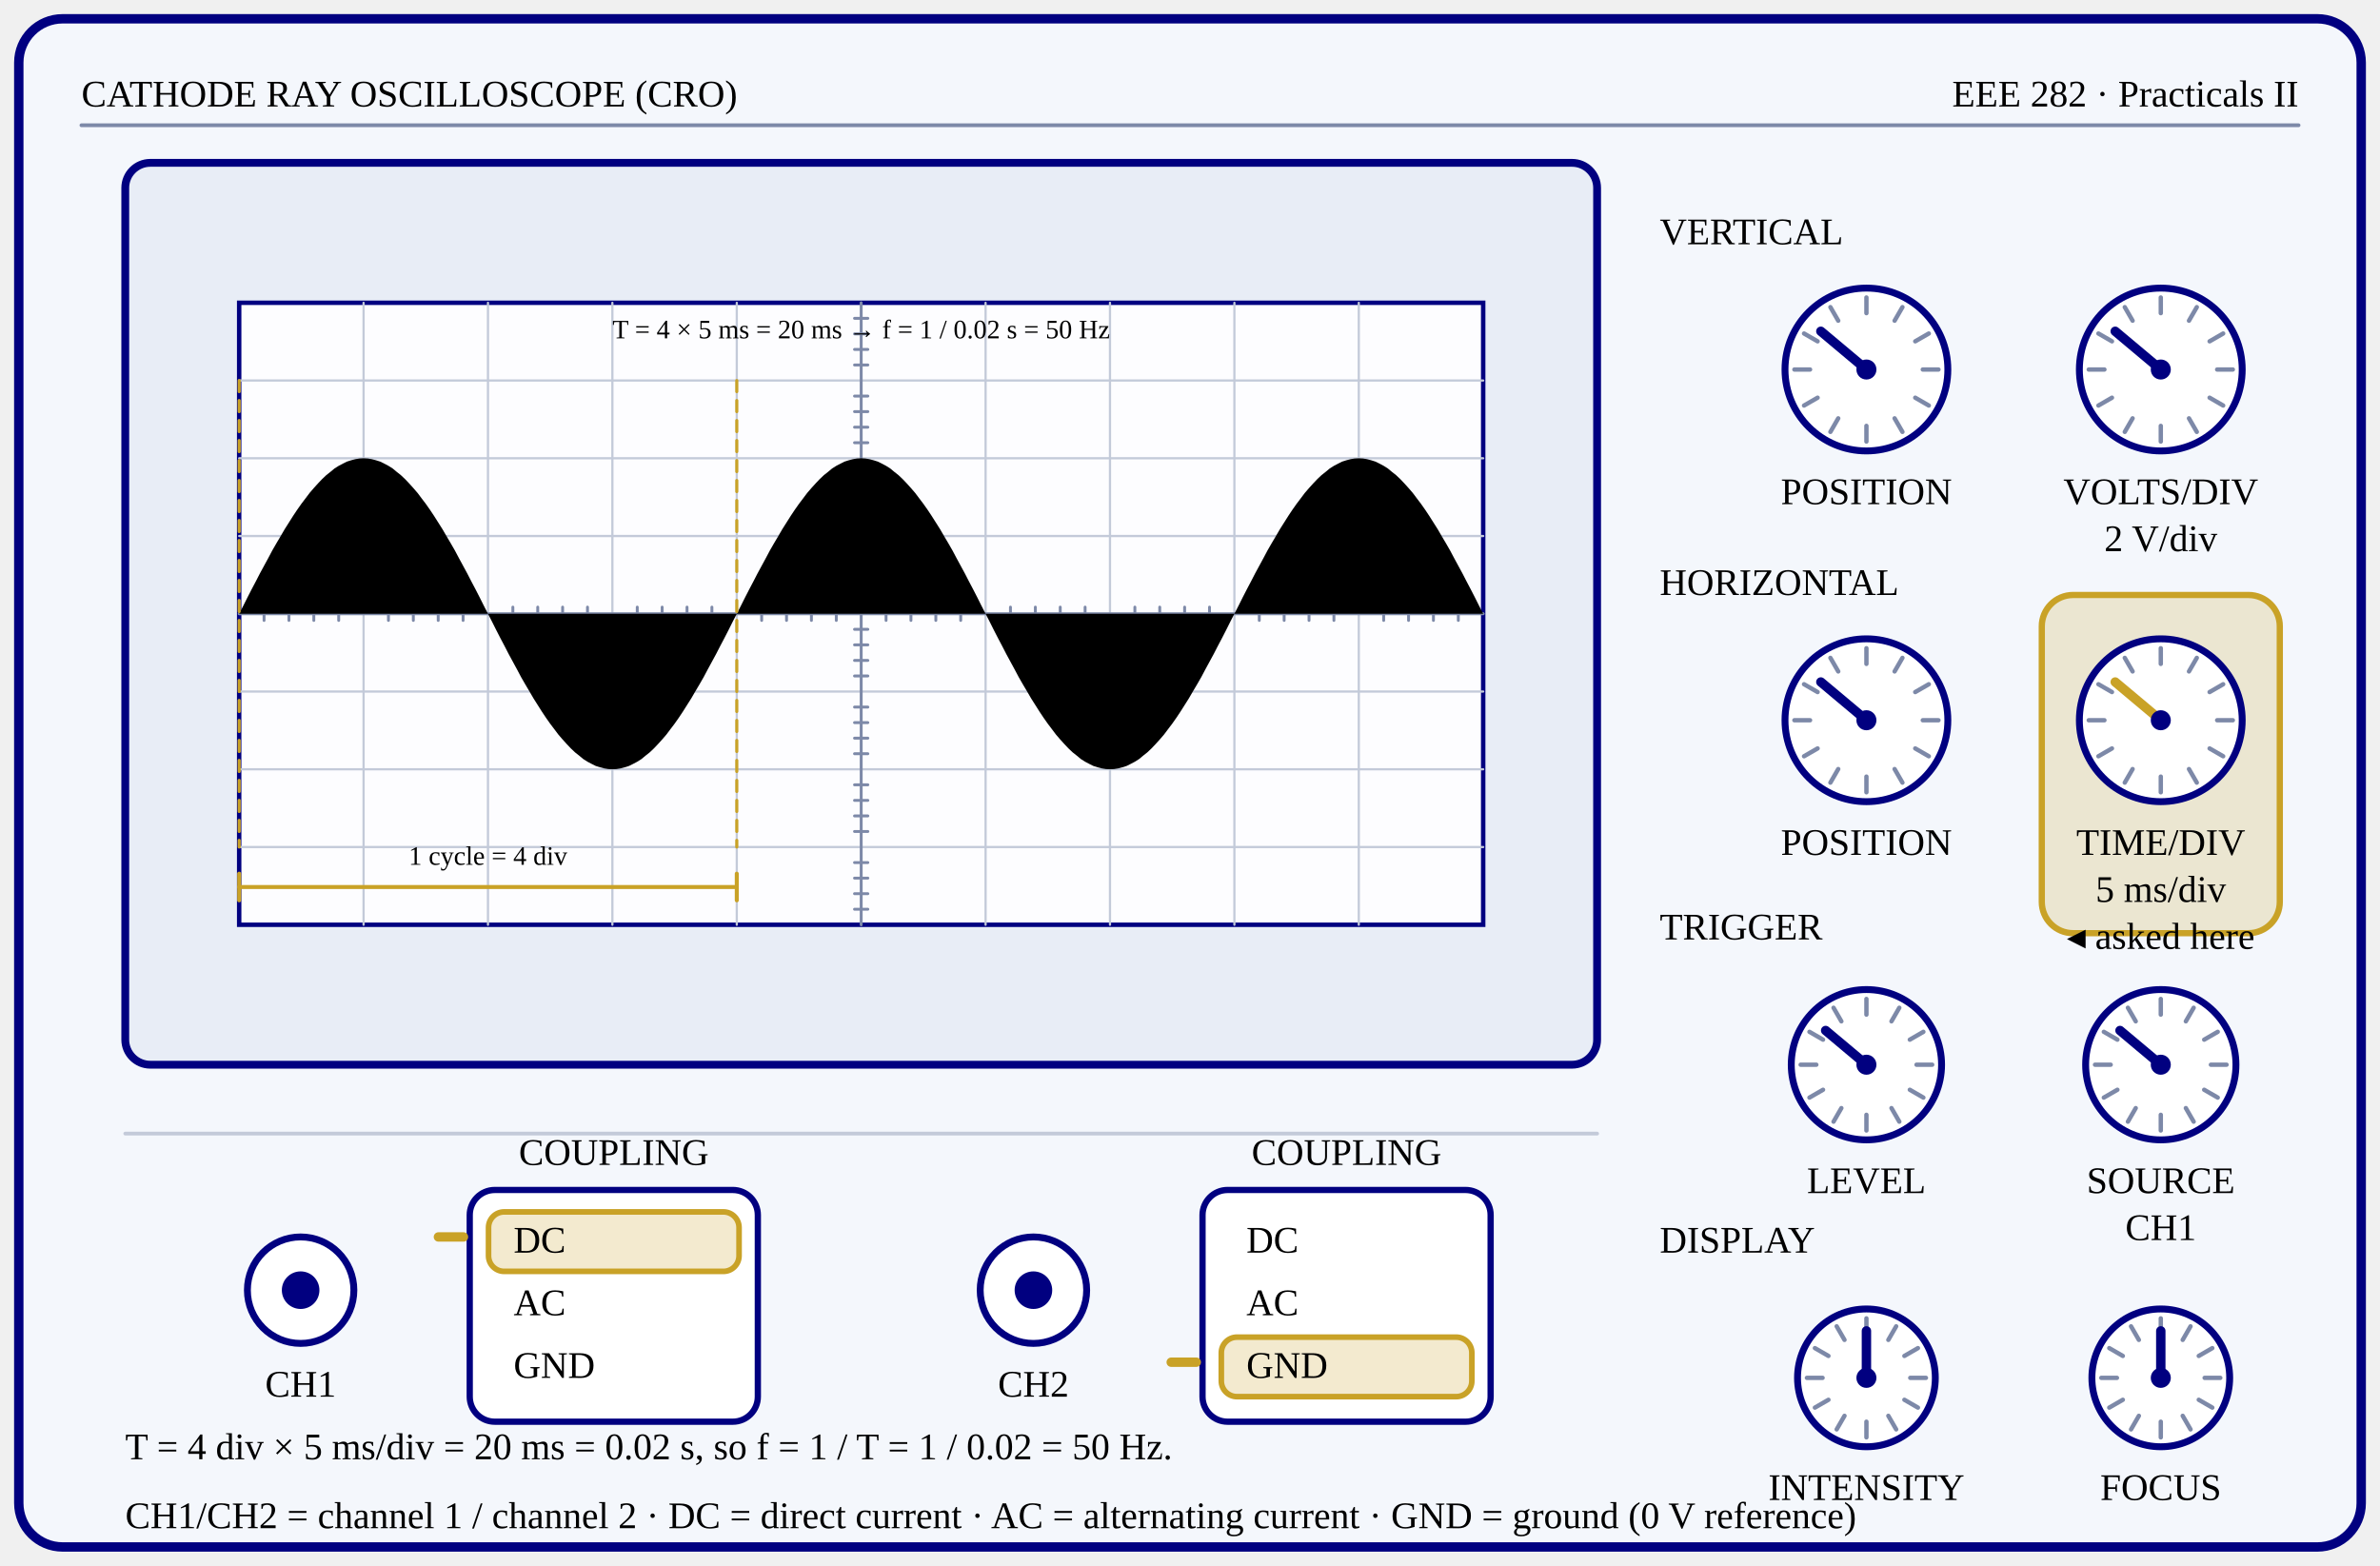
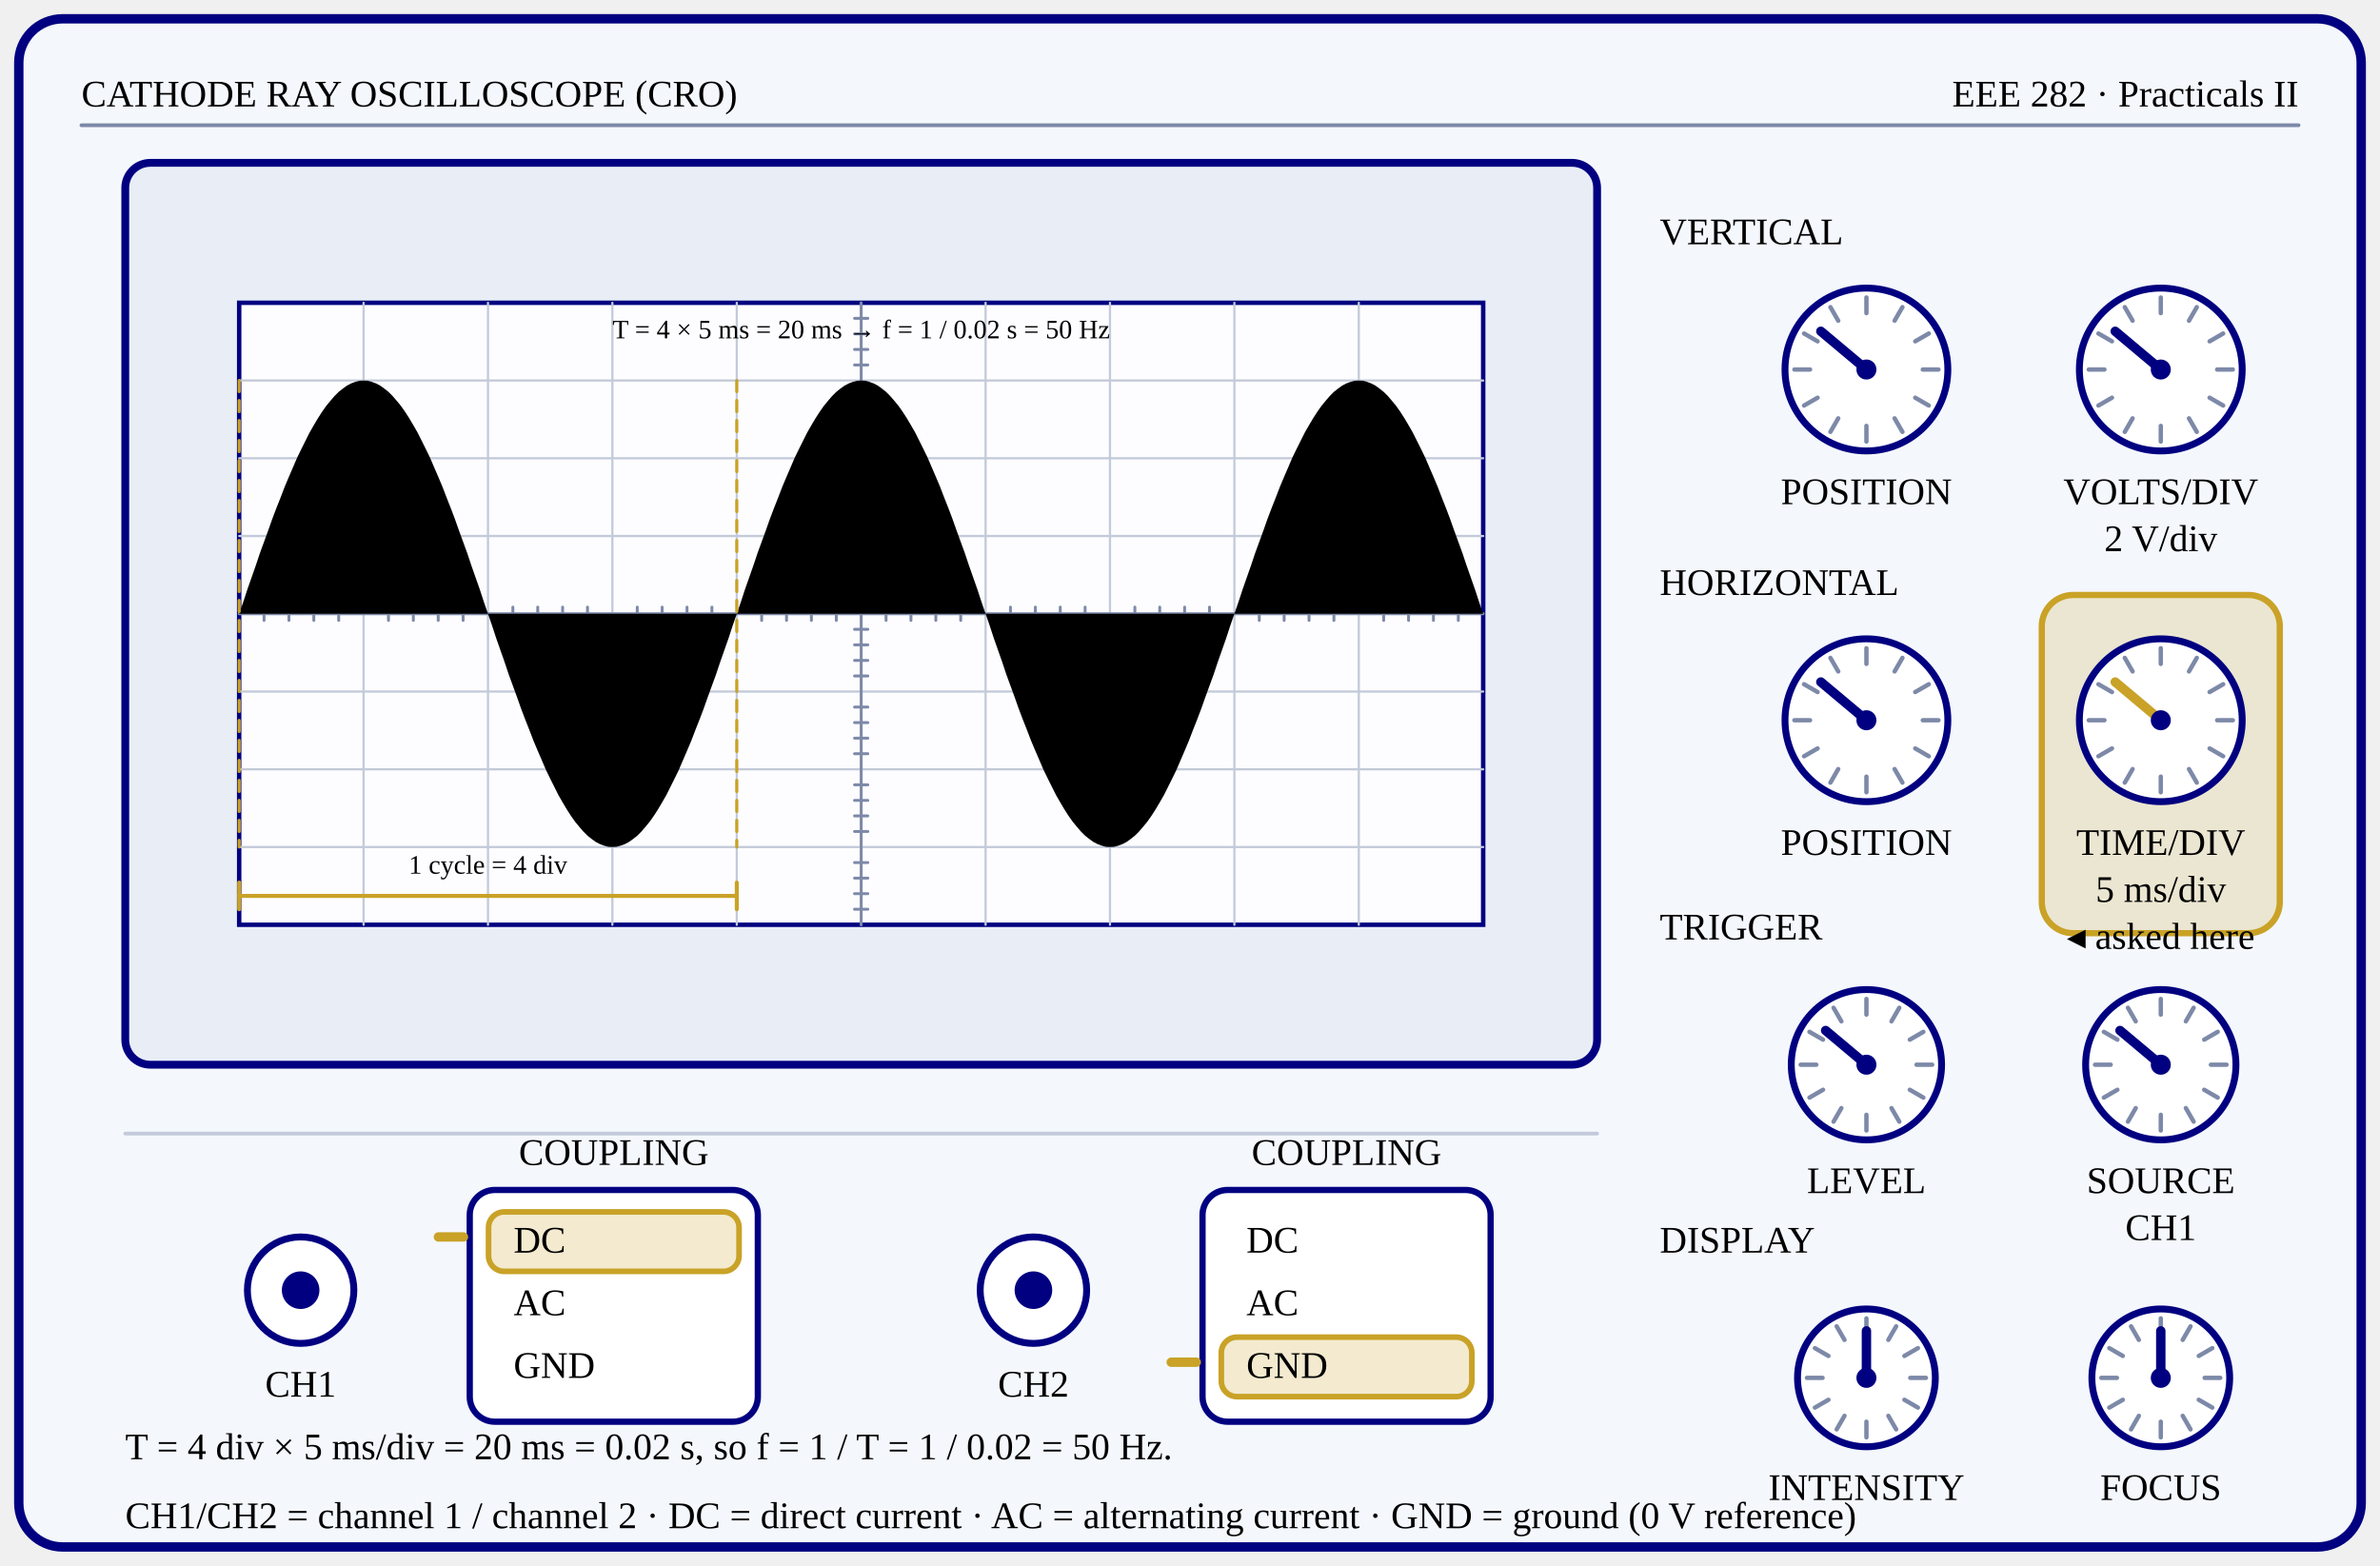
<svg xmlns="http://www.w3.org/2000/svg" class="diagram-svg" viewBox="0 0 760 500" preserveAspectRatio="xMidYMid meet" role="img">
  <rect x="6" y="6" width="748" height="488" rx="14" fill="#f4f7fc" stroke="#010080" stroke-width="3" />
  <text class="tb" x="26" y="34">CATHODE RAY OSCILLOSCOPE (CRO)</text>
  <text class="t11" x="734" y="34" text-anchor="end">EEE 282 · Practicals II</text>
  <line x1="26" y1="40" x2="734" y2="40" stroke="#7d89a8" stroke-width="1.2" stroke-linecap="round" />
  <rect x="40" y="52" width="470" height="288" rx="8" fill="#e8edf6" stroke="#010080" stroke-width="2.5" />
  <svg x="48" y="60" width="454" height="272" viewBox="0 0 640 320" preserveAspectRatio="xMidYMid meet">
    <rect x="40" y="20" width="560" height="280" fill="#fdfdff" stroke="#010080" stroke-width="2" />
    <line x1="96" y1="20" x2="96" y2="300" stroke="#c3cad9" stroke-width="1" stroke-linecap="round" />
    <line x1="152" y1="20" x2="152" y2="300" stroke="#c3cad9" stroke-width="1" stroke-linecap="round" />
    <line x1="208" y1="20" x2="208" y2="300" stroke="#c3cad9" stroke-width="1" stroke-linecap="round" />
    <line x1="264" y1="20" x2="264" y2="300" stroke="#c3cad9" stroke-width="1" stroke-linecap="round" />
    <line x1="320" y1="20" x2="320" y2="300" stroke="#c3cad9" stroke-width="1" stroke-linecap="round" />
    <line x1="376" y1="20" x2="376" y2="300" stroke="#c3cad9" stroke-width="1" stroke-linecap="round" />
    <line x1="432" y1="20" x2="432" y2="300" stroke="#c3cad9" stroke-width="1" stroke-linecap="round" />
    <line x1="488" y1="20" x2="488" y2="300" stroke="#c3cad9" stroke-width="1" stroke-linecap="round" />
    <line x1="544" y1="20" x2="544" y2="300" stroke="#c3cad9" stroke-width="1" stroke-linecap="round" />
    <line x1="40" y1="55" x2="600" y2="55" stroke="#c3cad9" stroke-width="1" stroke-linecap="round" />
    <line x1="40" y1="90" x2="600" y2="90" stroke="#c3cad9" stroke-width="1" stroke-linecap="round" />
    <line x1="40" y1="125" x2="600" y2="125" stroke="#c3cad9" stroke-width="1" stroke-linecap="round" />
    <line x1="40" y1="160" x2="600" y2="160" stroke="#c3cad9" stroke-width="1" stroke-linecap="round" />
    <line x1="40" y1="195" x2="600" y2="195" stroke="#c3cad9" stroke-width="1" stroke-linecap="round" />
    <line x1="40" y1="230" x2="600" y2="230" stroke="#c3cad9" stroke-width="1" stroke-linecap="round" />
    <line x1="40" y1="265" x2="600" y2="265" stroke="#c3cad9" stroke-width="1" stroke-linecap="round" />
    <line x1="40" y1="160" x2="600" y2="160" stroke="#7d89a8" stroke-width="1.3" stroke-linecap="round" />
    <line x1="320" y1="20" x2="320" y2="300" stroke="#7d89a8" stroke-width="1.3" stroke-linecap="round" />
    <line x1="51.2" y1="157" x2="51.2" y2="163" stroke="#7d89a8" stroke-width="1.3" stroke-linecap="round" />
    <line x1="62.4" y1="157" x2="62.4" y2="163" stroke="#7d89a8" stroke-width="1.3" stroke-linecap="round" />
    <line x1="73.6" y1="157" x2="73.6" y2="163" stroke="#7d89a8" stroke-width="1.3" stroke-linecap="round" />
    <line x1="84.8" y1="157" x2="84.8" y2="163" stroke="#7d89a8" stroke-width="1.3" stroke-linecap="round" />
    <line x1="107.2" y1="157" x2="107.2" y2="163" stroke="#7d89a8" stroke-width="1.3" stroke-linecap="round" />
    <line x1="118.4" y1="157" x2="118.4" y2="163" stroke="#7d89a8" stroke-width="1.3" stroke-linecap="round" />
    <line x1="129.6" y1="157" x2="129.6" y2="163" stroke="#7d89a8" stroke-width="1.3" stroke-linecap="round" />
    <line x1="140.8" y1="157" x2="140.8" y2="163" stroke="#7d89a8" stroke-width="1.3" stroke-linecap="round" />
    <line x1="163.2" y1="157" x2="163.2" y2="163" stroke="#7d89a8" stroke-width="1.3" stroke-linecap="round" />
    <line x1="174.4" y1="157" x2="174.4" y2="163" stroke="#7d89a8" stroke-width="1.3" stroke-linecap="round" />
    <line x1="185.6" y1="157" x2="185.6" y2="163" stroke="#7d89a8" stroke-width="1.3" stroke-linecap="round" />
    <line x1="196.8" y1="157" x2="196.8" y2="163" stroke="#7d89a8" stroke-width="1.3" stroke-linecap="round" />
    <line x1="219.2" y1="157" x2="219.2" y2="163" stroke="#7d89a8" stroke-width="1.3" stroke-linecap="round" />
    <line x1="230.4" y1="157" x2="230.4" y2="163" stroke="#7d89a8" stroke-width="1.3" stroke-linecap="round" />
    <line x1="241.6" y1="157" x2="241.6" y2="163" stroke="#7d89a8" stroke-width="1.3" stroke-linecap="round" />
    <line x1="252.8" y1="157" x2="252.8" y2="163" stroke="#7d89a8" stroke-width="1.3" stroke-linecap="round" />
    <line x1="275.2" y1="157" x2="275.2" y2="163" stroke="#7d89a8" stroke-width="1.3" stroke-linecap="round" />
    <line x1="286.4" y1="157" x2="286.4" y2="163" stroke="#7d89a8" stroke-width="1.3" stroke-linecap="round" />
    <line x1="297.6" y1="157" x2="297.6" y2="163" stroke="#7d89a8" stroke-width="1.3" stroke-linecap="round" />
    <line x1="308.8" y1="157" x2="308.8" y2="163" stroke="#7d89a8" stroke-width="1.3" stroke-linecap="round" />
    <line x1="331.2" y1="157" x2="331.2" y2="163" stroke="#7d89a8" stroke-width="1.3" stroke-linecap="round" />
    <line x1="342.4" y1="157" x2="342.4" y2="163" stroke="#7d89a8" stroke-width="1.3" stroke-linecap="round" />
    <line x1="353.6" y1="157" x2="353.6" y2="163" stroke="#7d89a8" stroke-width="1.3" stroke-linecap="round" />
    <line x1="364.8" y1="157" x2="364.8" y2="163" stroke="#7d89a8" stroke-width="1.3" stroke-linecap="round" />
    <line x1="387.2" y1="157" x2="387.2" y2="163" stroke="#7d89a8" stroke-width="1.3" stroke-linecap="round" />
    <line x1="398.4" y1="157" x2="398.4" y2="163" stroke="#7d89a8" stroke-width="1.3" stroke-linecap="round" />
    <line x1="409.6" y1="157" x2="409.6" y2="163" stroke="#7d89a8" stroke-width="1.3" stroke-linecap="round" />
    <line x1="420.8" y1="157" x2="420.8" y2="163" stroke="#7d89a8" stroke-width="1.3" stroke-linecap="round" />
    <line x1="443.2" y1="157" x2="443.2" y2="163" stroke="#7d89a8" stroke-width="1.3" stroke-linecap="round" />
    <line x1="454.4" y1="157" x2="454.4" y2="163" stroke="#7d89a8" stroke-width="1.3" stroke-linecap="round" />
    <line x1="465.6" y1="157" x2="465.6" y2="163" stroke="#7d89a8" stroke-width="1.3" stroke-linecap="round" />
    <line x1="476.8" y1="157" x2="476.8" y2="163" stroke="#7d89a8" stroke-width="1.3" stroke-linecap="round" />
    <line x1="499.2" y1="157" x2="499.2" y2="163" stroke="#7d89a8" stroke-width="1.3" stroke-linecap="round" />
    <line x1="510.4" y1="157" x2="510.4" y2="163" stroke="#7d89a8" stroke-width="1.3" stroke-linecap="round" />
    <line x1="521.6" y1="157" x2="521.6" y2="163" stroke="#7d89a8" stroke-width="1.3" stroke-linecap="round" />
    <line x1="532.8" y1="157" x2="532.8" y2="163" stroke="#7d89a8" stroke-width="1.3" stroke-linecap="round" />
    <line x1="555.2" y1="157" x2="555.2" y2="163" stroke="#7d89a8" stroke-width="1.3" stroke-linecap="round" />
    <line x1="566.4" y1="157" x2="566.4" y2="163" stroke="#7d89a8" stroke-width="1.3" stroke-linecap="round" />
    <line x1="577.6" y1="157" x2="577.6" y2="163" stroke="#7d89a8" stroke-width="1.3" stroke-linecap="round" />
    <line x1="588.8" y1="157" x2="588.8" y2="163" stroke="#7d89a8" stroke-width="1.3" stroke-linecap="round" />
    <line x1="317" y1="27" x2="323" y2="27" stroke="#7d89a8" stroke-width="1.3" stroke-linecap="round" />
    <line x1="317" y1="34" x2="323" y2="34" stroke="#7d89a8" stroke-width="1.3" stroke-linecap="round" />
    <line x1="317" y1="41" x2="323" y2="41" stroke="#7d89a8" stroke-width="1.3" stroke-linecap="round" />
    <line x1="317" y1="48" x2="323" y2="48" stroke="#7d89a8" stroke-width="1.3" stroke-linecap="round" />
    <line x1="317" y1="62" x2="323" y2="62" stroke="#7d89a8" stroke-width="1.3" stroke-linecap="round" />
    <line x1="317" y1="69" x2="323" y2="69" stroke="#7d89a8" stroke-width="1.3" stroke-linecap="round" />
    <line x1="317" y1="76" x2="323" y2="76" stroke="#7d89a8" stroke-width="1.3" stroke-linecap="round" />
    <line x1="317" y1="83" x2="323" y2="83" stroke="#7d89a8" stroke-width="1.3" stroke-linecap="round" />
    <line x1="317" y1="97" x2="323" y2="97" stroke="#7d89a8" stroke-width="1.3" stroke-linecap="round" />
    <line x1="317" y1="104" x2="323" y2="104" stroke="#7d89a8" stroke-width="1.3" stroke-linecap="round" />
    <line x1="317" y1="111" x2="323" y2="111" stroke="#7d89a8" stroke-width="1.3" stroke-linecap="round" />
    <line x1="317" y1="118" x2="323" y2="118" stroke="#7d89a8" stroke-width="1.3" stroke-linecap="round" />
    <line x1="317" y1="132" x2="323" y2="132" stroke="#7d89a8" stroke-width="1.3" stroke-linecap="round" />
    <line x1="317" y1="139" x2="323" y2="139" stroke="#7d89a8" stroke-width="1.3" stroke-linecap="round" />
    <line x1="317" y1="146" x2="323" y2="146" stroke="#7d89a8" stroke-width="1.3" stroke-linecap="round" />
    <line x1="317" y1="153" x2="323" y2="153" stroke="#7d89a8" stroke-width="1.3" stroke-linecap="round" />
    <line x1="317" y1="167" x2="323" y2="167" stroke="#7d89a8" stroke-width="1.3" stroke-linecap="round" />
    <line x1="317" y1="174" x2="323" y2="174" stroke="#7d89a8" stroke-width="1.3" stroke-linecap="round" />
    <line x1="317" y1="181" x2="323" y2="181" stroke="#7d89a8" stroke-width="1.3" stroke-linecap="round" />
    <line x1="317" y1="188" x2="323" y2="188" stroke="#7d89a8" stroke-width="1.3" stroke-linecap="round" />
    <line x1="317" y1="202" x2="323" y2="202" stroke="#7d89a8" stroke-width="1.3" stroke-linecap="round" />
    <line x1="317" y1="209" x2="323" y2="209" stroke="#7d89a8" stroke-width="1.3" stroke-linecap="round" />
    <line x1="317" y1="216" x2="323" y2="216" stroke="#7d89a8" stroke-width="1.3" stroke-linecap="round" />
    <line x1="317" y1="223" x2="323" y2="223" stroke="#7d89a8" stroke-width="1.3" stroke-linecap="round" />
    <line x1="317" y1="237" x2="323" y2="237" stroke="#7d89a8" stroke-width="1.3" stroke-linecap="round" />
    <line x1="317" y1="244" x2="323" y2="244" stroke="#7d89a8" stroke-width="1.3" stroke-linecap="round" />
    <line x1="317" y1="251" x2="323" y2="251" stroke="#7d89a8" stroke-width="1.3" stroke-linecap="round" />
    <line x1="317" y1="258" x2="323" y2="258" stroke="#7d89a8" stroke-width="1.3" stroke-linecap="round" />
    <line x1="317" y1="272" x2="323" y2="272" stroke="#7d89a8" stroke-width="1.3" stroke-linecap="round" />
    <line x1="317" y1="279" x2="323" y2="279" stroke="#7d89a8" stroke-width="1.3" stroke-linecap="round" />
    <line x1="317" y1="286" x2="323" y2="286" stroke="#7d89a8" stroke-width="1.3" stroke-linecap="round" />
    <line x1="317" y1="293" x2="323" y2="293" stroke="#7d89a8" stroke-width="1.3" stroke-linecap="round" />
-     <path class="w" d="M40.0 160.0 L41.9 156.3 L43.7 152.7 L45.6 149.0 L47.5 145.4 L49.3 141.9 L51.2 138.4 L53.1 134.9 L54.9 131.5 L56.8 128.2 L58.7 125.0 L60.5 121.9 L62.4 118.9 L64.3 115.9 L66.1 113.2 L68.0 110.5 L69.9 108.0 L71.7 105.6 L73.6 103.4 L75.5 101.3 L77.3 99.4 L79.2 97.6 L81.1 96.1 L82.9 94.6 L84.8 93.4 L86.7 92.4 L88.5 91.5 L90.4 90.9 L92.3 90.4 L94.1 90.1 L96.0 90.0 L97.9 90.1 L99.7 90.4 L101.6 90.9 L103.5 91.5 L105.3 92.4 L107.2 93.4 L109.1 94.6 L110.9 96.1 L112.8 97.6 L114.7 99.4 L116.5 101.3 L118.4 103.4 L120.3 105.6 L122.1 108.0 L124.0 110.5 L125.9 113.2 L127.7 115.9 L129.6 118.9 L131.5 121.9 L133.3 125.0 L135.2 128.2 L137.1 131.5 L138.9 134.9 L140.8 138.4 L142.7 141.9 L144.5 145.4 L146.4 149.0 L148.3 152.7 L150.1 156.3 L152.0 160.0 L153.9 163.7 L155.7 167.3 L157.6 171.0 L159.5 174.6 L161.3 178.1 L163.2 181.6 L165.1 185.1 L166.9 188.5 L168.8 191.8 L170.7 195.0 L172.5 198.1 L174.4 201.1 L176.3 204.1 L178.1 206.8 L180.0 209.5 L181.9 212.0 L183.7 214.4 L185.6 216.6 L187.5 218.7 L189.3 220.6 L191.2 222.4 L193.1 223.9 L194.9 225.4 L196.8 226.6 L198.7 227.6 L200.5 228.5 L202.4 229.1 L204.3 229.6 L206.1 229.9 L208.0 230.0 L209.9 229.9 L211.7 229.6 L213.6 229.1 L215.5 228.5 L217.3 227.6 L219.2 226.6 L221.1 225.4 L222.9 223.9 L224.8 222.4 L226.7 220.6 L228.5 218.7 L230.4 216.6 L232.3 214.4 L234.1 212.0 L236.0 209.5 L237.9 206.8 L239.7 204.1 L241.6 201.1 L243.5 198.1 L245.3 195.0 L247.2 191.8 L249.1 188.5 L250.9 185.1 L252.8 181.6 L254.7 178.1 L256.5 174.6 L258.4 171.0 L260.3 167.3 L262.1 163.7 L264.0 160.0 L265.9 156.3 L267.7 152.7 L269.6 149.0 L271.5 145.4 L273.3 141.9 L275.2 138.4 L277.1 134.9 L278.9 131.5 L280.8 128.2 L282.7 125.0 L284.5 121.9 L286.4 118.9 L288.3 115.9 L290.1 113.2 L292.0 110.5 L293.9 108.0 L295.7 105.6 L297.6 103.4 L299.5 101.3 L301.3 99.4 L303.2 97.6 L305.1 96.1 L306.9 94.6 L308.8 93.4 L310.7 92.4 L312.5 91.5 L314.4 90.9 L316.3 90.4 L318.1 90.1 L320.0 90.0 L321.9 90.1 L323.7 90.4 L325.6 90.9 L327.5 91.5 L329.3 92.4 L331.2 93.4 L333.1 94.6 L334.9 96.1 L336.8 97.6 L338.7 99.4 L340.5 101.3 L342.4 103.4 L344.3 105.6 L346.1 108.0 L348.0 110.5 L349.9 113.2 L351.7 115.9 L353.6 118.9 L355.5 121.9 L357.3 125.0 L359.2 128.2 L361.1 131.5 L362.9 134.9 L364.8 138.4 L366.7 141.9 L368.5 145.4 L370.4 149.0 L372.3 152.7 L374.1 156.3 L376.0 160.0 L377.9 163.7 L379.7 167.3 L381.6 171.0 L383.5 174.6 L385.3 178.1 L387.2 181.6 L389.1 185.1 L390.9 188.5 L392.8 191.8 L394.7 195.0 L396.5 198.1 L398.4 201.1 L400.3 204.1 L402.1 206.8 L404.0 209.5 L405.9 212.0 L407.7 214.4 L409.6 216.6 L411.5 218.7 L413.3 220.6 L415.2 222.4 L417.1 223.9 L418.9 225.4 L420.8 226.6 L422.7 227.6 L424.5 228.5 L426.4 229.1 L428.3 229.6 L430.1 229.9 L432.0 230.0 L433.9 229.9 L435.7 229.6 L437.6 229.1 L439.5 228.5 L441.3 227.6 L443.2 226.6 L445.1 225.4 L446.9 223.9 L448.8 222.4 L450.7 220.6 L452.5 218.7 L454.4 216.6 L456.3 214.4 L458.1 212.0 L460.0 209.5 L461.9 206.8 L463.7 204.1 L465.6 201.1 L467.5 198.1 L469.3 195.0 L471.2 191.8 L473.1 188.5 L474.9 185.1 L476.8 181.6 L478.7 178.1 L480.5 174.6 L482.4 171.0 L484.3 167.3 L486.1 163.7 L488.0 160.0 L489.9 156.3 L491.7 152.7 L493.6 149.0 L495.5 145.4 L497.3 141.9 L499.2 138.4 L501.1 134.9 L502.9 131.5 L504.8 128.2 L506.7 125.0 L508.5 121.9 L510.4 118.9 L512.3 115.9 L514.1 113.2 L516.0 110.5 L517.9 108.0 L519.7 105.6 L521.6 103.4 L523.5 101.3 L525.3 99.4 L527.2 97.6 L529.1 96.1 L530.9 94.6 L532.8 93.4 L534.7 92.4 L536.5 91.5 L538.4 90.9 L540.3 90.4 L542.1 90.1 L544.0 90.0 L545.9 90.1 L547.7 90.4 L549.6 90.9 L551.5 91.5 L553.3 92.4 L555.2 93.4 L557.1 94.6 L558.9 96.1 L560.8 97.6 L562.7 99.4 L564.5 101.3 L566.4 103.4 L568.3 105.6 L570.1 108.0 L572.0 110.5 L573.9 113.2 L575.7 115.9 L577.6 118.9 L579.5 121.9 L581.3 125.0 L583.2 128.2 L585.1 131.5 L586.9 134.9 L588.8 138.4 L590.7 141.9 L592.5 145.4 L594.4 149.0 L596.3 152.7 L598.1 156.3 L600.0 160.0" />
+     <path class="w" d="M40.0 160.0 L41.9 154.5 L43.7 149.0 L45.6 143.6 L47.5 138.2 L49.3 132.8 L51.2 127.6 L53.1 122.4 L54.9 117.3 L56.8 112.3 L58.7 107.5 L60.5 102.8 L62.4 98.3 L64.3 93.9 L66.1 89.7 L68.0 85.8 L69.9 82.0 L71.7 78.4 L73.6 75.1 L75.5 71.9 L77.3 69.1 L79.2 66.4 L81.1 64.1 L82.9 62.0 L84.8 60.1 L86.7 58.6 L88.5 57.3 L90.4 56.3 L92.3 55.6 L94.1 55.1 L96.0 55.0 L97.9 55.1 L99.7 55.6 L101.6 56.3 L103.5 57.3 L105.3 58.6 L107.2 60.1 L109.1 62.0 L110.9 64.1 L112.8 66.4 L114.7 69.1 L116.5 71.9 L118.4 75.1 L120.3 78.4 L122.1 82.0 L124.0 85.8 L125.9 89.7 L127.7 93.9 L129.6 98.3 L131.5 102.8 L133.3 107.5 L135.2 112.3 L137.1 117.3 L138.9 122.4 L140.8 127.6 L142.7 132.8 L144.5 138.2 L146.4 143.6 L148.3 149.0 L150.1 154.5 L152.0 160.0 L153.9 165.5 L155.7 171.0 L157.6 176.4 L159.5 181.8 L161.3 187.2 L163.2 192.4 L165.1 197.6 L166.9 202.7 L168.8 207.7 L170.7 212.5 L172.5 217.2 L174.4 221.7 L176.3 226.1 L178.1 230.3 L180.0 234.2 L181.9 238.0 L183.7 241.6 L185.6 244.9 L187.5 248.1 L189.3 250.9 L191.2 253.6 L193.1 255.9 L194.9 258.0 L196.8 259.9 L198.7 261.4 L200.5 262.7 L202.4 263.7 L204.3 264.4 L206.1 264.9 L208.0 265.0 L209.9 264.9 L211.7 264.4 L213.6 263.7 L215.5 262.7 L217.3 261.4 L219.2 259.9 L221.1 258.0 L222.9 255.9 L224.8 253.6 L226.7 250.9 L228.5 248.1 L230.4 244.9 L232.3 241.6 L234.1 238.0 L236.0 234.2 L237.9 230.3 L239.7 226.1 L241.6 221.7 L243.5 217.2 L245.3 212.5 L247.2 207.7 L249.1 202.7 L250.9 197.6 L252.8 192.4 L254.7 187.2 L256.5 181.8 L258.4 176.4 L260.3 171.0 L262.1 165.5 L264.0 160.0 L265.9 154.5 L267.7 149.0 L269.6 143.6 L271.5 138.2 L273.3 132.8 L275.2 127.6 L277.1 122.4 L278.9 117.3 L280.8 112.3 L282.7 107.5 L284.5 102.8 L286.4 98.3 L288.3 93.9 L290.1 89.7 L292.0 85.8 L293.9 82.0 L295.7 78.4 L297.6 75.1 L299.5 71.9 L301.3 69.1 L303.2 66.4 L305.1 64.1 L306.9 62.0 L308.8 60.1 L310.7 58.6 L312.5 57.3 L314.4 56.3 L316.3 55.6 L318.1 55.1 L320.0 55.0 L321.9 55.1 L323.7 55.6 L325.6 56.3 L327.5 57.3 L329.3 58.6 L331.2 60.1 L333.1 62.0 L334.9 64.1 L336.8 66.4 L338.7 69.1 L340.5 71.9 L342.4 75.1 L344.3 78.4 L346.1 82.0 L348.0 85.8 L349.9 89.7 L351.7 93.9 L353.6 98.3 L355.5 102.8 L357.3 107.5 L359.2 112.3 L361.1 117.3 L362.9 122.4 L364.8 127.6 L366.7 132.8 L368.5 138.2 L370.4 143.6 L372.3 149.0 L374.1 154.5 L376.0 160.0 L377.9 165.5 L379.7 171.0 L381.6 176.4 L383.5 181.8 L385.3 187.2 L387.2 192.4 L389.1 197.6 L390.9 202.7 L392.8 207.7 L394.7 212.5 L396.5 217.2 L398.4 221.7 L400.3 226.1 L402.1 230.3 L404.0 234.2 L405.9 238.0 L407.7 241.6 L409.6 244.9 L411.5 248.1 L413.3 250.9 L415.2 253.6 L417.1 255.9 L418.9 258.0 L420.8 259.9 L422.7 261.4 L424.5 262.7 L426.4 263.7 L428.3 264.4 L430.1 264.9 L432.0 265.0 L433.9 264.9 L435.7 264.4 L437.6 263.7 L439.5 262.7 L441.3 261.4 L443.2 259.9 L445.1 258.0 L446.9 255.9 L448.8 253.6 L450.7 250.9 L452.5 248.1 L454.4 244.9 L456.3 241.6 L458.1 238.0 L460.0 234.2 L461.9 230.3 L463.7 226.1 L465.6 221.7 L467.5 217.2 L469.3 212.5 L471.2 207.7 L473.1 202.7 L474.9 197.6 L476.8 192.4 L478.7 187.2 L480.5 181.8 L482.4 176.4 L484.3 171.0 L486.1 165.5 L488.0 160.0 L489.9 154.5 L491.7 149.0 L493.6 143.6 L495.5 138.2 L497.3 132.8 L499.2 127.6 L501.1 122.4 L502.9 117.3 L504.8 112.3 L506.7 107.5 L508.5 102.8 L510.4 98.3 L512.3 93.9 L514.1 89.7 L516.0 85.8 L517.9 82.0 L519.7 78.4 L521.6 75.1 L523.5 71.9 L525.3 69.1 L527.2 66.4 L529.1 64.1 L530.9 62.0 L532.8 60.1 L534.7 58.6 L536.5 57.3 L538.4 56.3 L540.3 55.6 L542.1 55.1 L544.0 55.0 L545.9 55.1 L547.7 55.6 L549.6 56.3 L551.5 57.3 L553.3 58.6 L555.2 60.1 L557.1 62.0 L558.9 64.1 L560.8 66.4 L562.7 69.1 L564.5 71.9 L566.4 75.1 L568.3 78.4 L570.1 82.0 L572.0 85.8 L573.9 89.7 L575.7 93.9 L577.6 98.3 L579.5 102.8 L581.3 107.5 L583.2 112.3 L585.1 117.3 L586.9 122.4 L588.8 127.6 L590.7 132.8 L592.5 138.2 L594.4 143.6 L596.3 149.0 L598.1 154.5 L600.0 160.0" />
    <line x1="40" y1="55" x2="40" y2="265" stroke="#C9A227" stroke-width="1.4" stroke-linecap="round" stroke-dasharray="5 4" />
    <line x1="264" y1="55" x2="264" y2="265" stroke="#C9A227" stroke-width="1.4" stroke-linecap="round" stroke-dasharray="5 4" />
-     <line x1="40" y1="283" x2="264" y2="283" stroke="#C9A227" stroke-width="1.8" stroke-linecap="round" />
-     <line x1="40" y1="277" x2="40" y2="289" stroke="#C9A227" stroke-width="1.8" stroke-linecap="round" />
-     <line x1="264" y1="277" x2="264" y2="289" stroke="#C9A227" stroke-width="1.8" stroke-linecap="round" />
-     <text class="tg" x="152" y="273" text-anchor="middle">1 cycle = 4 div</text>
+     <line x1="40" y1="287" x2="264" y2="287" stroke="#C9A227" stroke-width="1.8" stroke-linecap="round" />
+     <line x1="40" y1="281" x2="40" y2="293" stroke="#C9A227" stroke-width="1.8" stroke-linecap="round" />
+     <line x1="264" y1="281" x2="264" y2="293" stroke="#C9A227" stroke-width="1.8" stroke-linecap="round" />
+     <text class="tg" x="152" y="277" text-anchor="middle">1 cycle = 4 div</text>
    <text class="t13" x="320" y="36" text-anchor="middle">T = 4 × 5 ms = 20 ms   →   f = 1 / 0.02 s = 50 Hz</text>
  </svg>
  <text class="tb" x="530" y="78">VERTICAL</text>
  <circle cx="596" cy="118" r="26" fill="#ffffff" stroke="#010080" stroke-width="2.2" />
  <line x1="580.412" y1="109" x2="576.081" y2="106.5" stroke="#7d89a8" stroke-width="1.4" stroke-linecap="round" />
  <line x1="587" y1="102.412" x2="584.5" y2="98.081" stroke="#7d89a8" stroke-width="1.4" stroke-linecap="round" />
  <line x1="596" y1="100" x2="596" y2="95" stroke="#7d89a8" stroke-width="1.4" stroke-linecap="round" />
  <line x1="605" y1="102.412" x2="607.5" y2="98.081" stroke="#7d89a8" stroke-width="1.4" stroke-linecap="round" />
  <line x1="611.588" y1="109" x2="615.919" y2="106.5" stroke="#7d89a8" stroke-width="1.4" stroke-linecap="round" />
  <line x1="614" y1="118" x2="619" y2="118" stroke="#7d89a8" stroke-width="1.4" stroke-linecap="round" />
  <line x1="611.588" y1="127" x2="615.919" y2="129.5" stroke="#7d89a8" stroke-width="1.4" stroke-linecap="round" />
  <line x1="605" y1="133.588" x2="607.5" y2="137.919" stroke="#7d89a8" stroke-width="1.4" stroke-linecap="round" />
  <line x1="596" y1="136" x2="596" y2="141" stroke="#7d89a8" stroke-width="1.4" stroke-linecap="round" />
  <line x1="587" y1="133.588" x2="584.5" y2="137.919" stroke="#7d89a8" stroke-width="1.4" stroke-linecap="round" />
  <line x1="580.412" y1="127" x2="576.081" y2="129.5" stroke="#7d89a8" stroke-width="1.4" stroke-linecap="round" />
  <line x1="578" y1="118" x2="573" y2="118" stroke="#7d89a8" stroke-width="1.4" stroke-linecap="round" />
  <line x1="596" y1="118" x2="581.445" y2="105.787" stroke="#010080" stroke-width="3" stroke-linecap="round" />
  <circle cx="596" cy="118" r="3.2" fill="#010080" />
  <text class="tb" x="596" y="161" text-anchor="middle">POSITION</text>
  <circle cx="690" cy="118" r="26" fill="#ffffff" stroke="#010080" stroke-width="2.2" />
  <line x1="674.412" y1="109" x2="670.081" y2="106.5" stroke="#7d89a8" stroke-width="1.4" stroke-linecap="round" />
  <line x1="681" y1="102.412" x2="678.5" y2="98.081" stroke="#7d89a8" stroke-width="1.4" stroke-linecap="round" />
  <line x1="690" y1="100" x2="690" y2="95" stroke="#7d89a8" stroke-width="1.4" stroke-linecap="round" />
  <line x1="699" y1="102.412" x2="701.5" y2="98.081" stroke="#7d89a8" stroke-width="1.4" stroke-linecap="round" />
  <line x1="705.588" y1="109" x2="709.919" y2="106.5" stroke="#7d89a8" stroke-width="1.4" stroke-linecap="round" />
  <line x1="708" y1="118" x2="713" y2="118" stroke="#7d89a8" stroke-width="1.4" stroke-linecap="round" />
  <line x1="705.588" y1="127" x2="709.919" y2="129.5" stroke="#7d89a8" stroke-width="1.4" stroke-linecap="round" />
  <line x1="699" y1="133.588" x2="701.5" y2="137.919" stroke="#7d89a8" stroke-width="1.4" stroke-linecap="round" />
  <line x1="690" y1="136" x2="690" y2="141" stroke="#7d89a8" stroke-width="1.4" stroke-linecap="round" />
  <line x1="681" y1="133.588" x2="678.5" y2="137.919" stroke="#7d89a8" stroke-width="1.4" stroke-linecap="round" />
  <line x1="674.412" y1="127" x2="670.081" y2="129.5" stroke="#7d89a8" stroke-width="1.4" stroke-linecap="round" />
  <line x1="672" y1="118" x2="667" y2="118" stroke="#7d89a8" stroke-width="1.4" stroke-linecap="round" />
  <line x1="690" y1="118" x2="675.445" y2="105.787" stroke="#010080" stroke-width="3" stroke-linecap="round" />
  <circle cx="690" cy="118" r="3.2" fill="#010080" />
  <text class="tb" x="690" y="161" text-anchor="middle">VOLTS/DIV</text>
  <text class="t11" x="690" y="176" text-anchor="middle">2 V/div</text>
  <text class="tb" x="530" y="190">HORIZONTAL</text>
  <circle cx="596" cy="230" r="26" fill="#ffffff" stroke="#010080" stroke-width="2.2" />
  <line x1="580.412" y1="221" x2="576.081" y2="218.5" stroke="#7d89a8" stroke-width="1.4" stroke-linecap="round" />
  <line x1="587" y1="214.412" x2="584.5" y2="210.081" stroke="#7d89a8" stroke-width="1.4" stroke-linecap="round" />
  <line x1="596" y1="212" x2="596" y2="207" stroke="#7d89a8" stroke-width="1.4" stroke-linecap="round" />
  <line x1="605" y1="214.412" x2="607.5" y2="210.081" stroke="#7d89a8" stroke-width="1.4" stroke-linecap="round" />
  <line x1="611.588" y1="221" x2="615.919" y2="218.5" stroke="#7d89a8" stroke-width="1.4" stroke-linecap="round" />
  <line x1="614" y1="230" x2="619" y2="230" stroke="#7d89a8" stroke-width="1.4" stroke-linecap="round" />
  <line x1="611.588" y1="239" x2="615.919" y2="241.5" stroke="#7d89a8" stroke-width="1.4" stroke-linecap="round" />
  <line x1="605" y1="245.588" x2="607.5" y2="249.919" stroke="#7d89a8" stroke-width="1.4" stroke-linecap="round" />
  <line x1="596" y1="248" x2="596" y2="253" stroke="#7d89a8" stroke-width="1.4" stroke-linecap="round" />
  <line x1="587" y1="245.588" x2="584.5" y2="249.919" stroke="#7d89a8" stroke-width="1.4" stroke-linecap="round" />
  <line x1="580.412" y1="239" x2="576.081" y2="241.5" stroke="#7d89a8" stroke-width="1.4" stroke-linecap="round" />
  <line x1="578" y1="230" x2="573" y2="230" stroke="#7d89a8" stroke-width="1.4" stroke-linecap="round" />
  <line x1="596" y1="230" x2="581.445" y2="217.787" stroke="#010080" stroke-width="3" stroke-linecap="round" />
  <circle cx="596" cy="230" r="3.2" fill="#010080" />
  <text class="tb" x="596" y="273" text-anchor="middle">POSITION</text>
  <rect x="652" y="190" width="76" height="108" rx="10" fill="rgba(201,162,39,0.20)" stroke="#C9A227" stroke-width="2" />
  <circle cx="690" cy="230" r="26" fill="#ffffff" stroke="#010080" stroke-width="2.2" />
  <line x1="674.412" y1="221" x2="670.081" y2="218.5" stroke="#7d89a8" stroke-width="1.4" stroke-linecap="round" />
  <line x1="681" y1="214.412" x2="678.5" y2="210.081" stroke="#7d89a8" stroke-width="1.4" stroke-linecap="round" />
  <line x1="690" y1="212" x2="690" y2="207" stroke="#7d89a8" stroke-width="1.4" stroke-linecap="round" />
  <line x1="699" y1="214.412" x2="701.5" y2="210.081" stroke="#7d89a8" stroke-width="1.4" stroke-linecap="round" />
  <line x1="705.588" y1="221" x2="709.919" y2="218.5" stroke="#7d89a8" stroke-width="1.4" stroke-linecap="round" />
  <line x1="708" y1="230" x2="713" y2="230" stroke="#7d89a8" stroke-width="1.4" stroke-linecap="round" />
  <line x1="705.588" y1="239" x2="709.919" y2="241.5" stroke="#7d89a8" stroke-width="1.4" stroke-linecap="round" />
  <line x1="699" y1="245.588" x2="701.5" y2="249.919" stroke="#7d89a8" stroke-width="1.4" stroke-linecap="round" />
  <line x1="690" y1="248" x2="690" y2="253" stroke="#7d89a8" stroke-width="1.4" stroke-linecap="round" />
  <line x1="681" y1="245.588" x2="678.5" y2="249.919" stroke="#7d89a8" stroke-width="1.4" stroke-linecap="round" />
  <line x1="674.412" y1="239" x2="670.081" y2="241.5" stroke="#7d89a8" stroke-width="1.4" stroke-linecap="round" />
  <line x1="672" y1="230" x2="667" y2="230" stroke="#7d89a8" stroke-width="1.4" stroke-linecap="round" />
  <line x1="690" y1="230" x2="675.445" y2="217.787" stroke="#C9A227" stroke-width="3" stroke-linecap="round" />
  <circle cx="690" cy="230" r="3.2" fill="#010080" />
  <text class="tg" x="690" y="273" text-anchor="middle">TIME/DIV</text>
  <text class="t11" x="690" y="288" text-anchor="middle">5 ms/div</text>
  <text class="tg" x="690" y="303" text-anchor="middle">◂ asked here</text>
  <text class="tb" x="530" y="300">TRIGGER</text>
  <circle cx="596" cy="340" r="24" fill="#ffffff" stroke="#010080" stroke-width="2.2" />
  <line x1="582.144" y1="332" x2="577.813" y2="329.5" stroke="#7d89a8" stroke-width="1.4" stroke-linecap="round" />
  <line x1="588" y1="326.144" x2="585.5" y2="321.813" stroke="#7d89a8" stroke-width="1.4" stroke-linecap="round" />
  <line x1="596" y1="324" x2="596" y2="319" stroke="#7d89a8" stroke-width="1.4" stroke-linecap="round" />
  <line x1="604" y1="326.144" x2="606.5" y2="321.813" stroke="#7d89a8" stroke-width="1.4" stroke-linecap="round" />
  <line x1="609.856" y1="332" x2="614.187" y2="329.5" stroke="#7d89a8" stroke-width="1.4" stroke-linecap="round" />
  <line x1="612" y1="340" x2="617" y2="340" stroke="#7d89a8" stroke-width="1.4" stroke-linecap="round" />
  <line x1="609.856" y1="348" x2="614.187" y2="350.5" stroke="#7d89a8" stroke-width="1.4" stroke-linecap="round" />
  <line x1="604" y1="353.856" x2="606.5" y2="358.187" stroke="#7d89a8" stroke-width="1.4" stroke-linecap="round" />
  <line x1="596" y1="356" x2="596" y2="361" stroke="#7d89a8" stroke-width="1.4" stroke-linecap="round" />
  <line x1="588" y1="353.856" x2="585.5" y2="358.187" stroke="#7d89a8" stroke-width="1.4" stroke-linecap="round" />
  <line x1="582.144" y1="348" x2="577.813" y2="350.5" stroke="#7d89a8" stroke-width="1.4" stroke-linecap="round" />
  <line x1="580" y1="340" x2="575" y2="340" stroke="#7d89a8" stroke-width="1.4" stroke-linecap="round" />
  <line x1="596" y1="340" x2="582.977" y2="329.073" stroke="#010080" stroke-width="3" stroke-linecap="round" />
  <circle cx="596" cy="340" r="3.2" fill="#010080" />
  <text class="tb" x="596" y="381" text-anchor="middle">LEVEL</text>
  <circle cx="690" cy="340" r="24" fill="#ffffff" stroke="#010080" stroke-width="2.2" />
  <line x1="676.144" y1="332" x2="671.813" y2="329.5" stroke="#7d89a8" stroke-width="1.4" stroke-linecap="round" />
  <line x1="682" y1="326.144" x2="679.5" y2="321.813" stroke="#7d89a8" stroke-width="1.4" stroke-linecap="round" />
  <line x1="690" y1="324" x2="690" y2="319" stroke="#7d89a8" stroke-width="1.4" stroke-linecap="round" />
  <line x1="698" y1="326.144" x2="700.5" y2="321.813" stroke="#7d89a8" stroke-width="1.4" stroke-linecap="round" />
  <line x1="703.856" y1="332" x2="708.187" y2="329.5" stroke="#7d89a8" stroke-width="1.4" stroke-linecap="round" />
  <line x1="706" y1="340" x2="711" y2="340" stroke="#7d89a8" stroke-width="1.4" stroke-linecap="round" />
  <line x1="703.856" y1="348" x2="708.187" y2="350.5" stroke="#7d89a8" stroke-width="1.4" stroke-linecap="round" />
  <line x1="698" y1="353.856" x2="700.5" y2="358.187" stroke="#7d89a8" stroke-width="1.4" stroke-linecap="round" />
  <line x1="690" y1="356" x2="690" y2="361" stroke="#7d89a8" stroke-width="1.4" stroke-linecap="round" />
  <line x1="682" y1="353.856" x2="679.5" y2="358.187" stroke="#7d89a8" stroke-width="1.4" stroke-linecap="round" />
  <line x1="676.144" y1="348" x2="671.813" y2="350.5" stroke="#7d89a8" stroke-width="1.4" stroke-linecap="round" />
  <line x1="674" y1="340" x2="669" y2="340" stroke="#7d89a8" stroke-width="1.4" stroke-linecap="round" />
  <line x1="690" y1="340" x2="676.977" y2="329.073" stroke="#010080" stroke-width="3" stroke-linecap="round" />
  <circle cx="690" cy="340" r="3.2" fill="#010080" />
  <text class="tb" x="690" y="381" text-anchor="middle">SOURCE</text>
  <text class="t11" x="690" y="396" text-anchor="middle">CH1</text>
  <text class="tb" x="530" y="400">DISPLAY</text>
  <circle cx="596" cy="440" r="22" fill="#ffffff" stroke="#010080" stroke-width="2.2" />
  <line x1="583.876" y1="433" x2="579.546" y2="430.5" stroke="#7d89a8" stroke-width="1.4" stroke-linecap="round" />
  <line x1="589" y1="427.876" x2="586.5" y2="423.546" stroke="#7d89a8" stroke-width="1.4" stroke-linecap="round" />
  <line x1="596" y1="426" x2="596" y2="421" stroke="#7d89a8" stroke-width="1.4" stroke-linecap="round" />
  <line x1="603" y1="427.876" x2="605.5" y2="423.546" stroke="#7d89a8" stroke-width="1.4" stroke-linecap="round" />
  <line x1="608.124" y1="433" x2="612.454" y2="430.5" stroke="#7d89a8" stroke-width="1.4" stroke-linecap="round" />
  <line x1="610" y1="440" x2="615" y2="440" stroke="#7d89a8" stroke-width="1.4" stroke-linecap="round" />
  <line x1="608.124" y1="447" x2="612.454" y2="449.5" stroke="#7d89a8" stroke-width="1.4" stroke-linecap="round" />
  <line x1="603" y1="452.124" x2="605.5" y2="456.454" stroke="#7d89a8" stroke-width="1.4" stroke-linecap="round" />
  <line x1="596" y1="454" x2="596" y2="459" stroke="#7d89a8" stroke-width="1.4" stroke-linecap="round" />
  <line x1="589" y1="452.124" x2="586.5" y2="456.454" stroke="#7d89a8" stroke-width="1.4" stroke-linecap="round" />
  <line x1="583.876" y1="447" x2="579.546" y2="449.5" stroke="#7d89a8" stroke-width="1.4" stroke-linecap="round" />
  <line x1="582" y1="440" x2="577" y2="440" stroke="#7d89a8" stroke-width="1.4" stroke-linecap="round" />
  <line x1="596" y1="440" x2="596" y2="425" stroke="#010080" stroke-width="3" stroke-linecap="round" />
  <circle cx="596" cy="440" r="3.2" fill="#010080" />
  <text class="tb" x="596" y="479" text-anchor="middle">INTENSITY</text>
  <circle cx="690" cy="440" r="22" fill="#ffffff" stroke="#010080" stroke-width="2.2" />
  <line x1="677.876" y1="433" x2="673.546" y2="430.5" stroke="#7d89a8" stroke-width="1.4" stroke-linecap="round" />
  <line x1="683" y1="427.876" x2="680.5" y2="423.546" stroke="#7d89a8" stroke-width="1.4" stroke-linecap="round" />
  <line x1="690" y1="426" x2="690" y2="421" stroke="#7d89a8" stroke-width="1.4" stroke-linecap="round" />
  <line x1="697" y1="427.876" x2="699.5" y2="423.546" stroke="#7d89a8" stroke-width="1.4" stroke-linecap="round" />
  <line x1="702.124" y1="433" x2="706.454" y2="430.5" stroke="#7d89a8" stroke-width="1.4" stroke-linecap="round" />
  <line x1="704" y1="440" x2="709" y2="440" stroke="#7d89a8" stroke-width="1.4" stroke-linecap="round" />
  <line x1="702.124" y1="447" x2="706.454" y2="449.5" stroke="#7d89a8" stroke-width="1.4" stroke-linecap="round" />
  <line x1="697" y1="452.124" x2="699.5" y2="456.454" stroke="#7d89a8" stroke-width="1.4" stroke-linecap="round" />
  <line x1="690" y1="454" x2="690" y2="459" stroke="#7d89a8" stroke-width="1.4" stroke-linecap="round" />
  <line x1="683" y1="452.124" x2="680.5" y2="456.454" stroke="#7d89a8" stroke-width="1.4" stroke-linecap="round" />
  <line x1="677.876" y1="447" x2="673.546" y2="449.5" stroke="#7d89a8" stroke-width="1.4" stroke-linecap="round" />
  <line x1="676" y1="440" x2="671" y2="440" stroke="#7d89a8" stroke-width="1.4" stroke-linecap="round" />
  <line x1="690" y1="440" x2="690" y2="425" stroke="#010080" stroke-width="3" stroke-linecap="round" />
  <circle cx="690" cy="440" r="3.2" fill="#010080" />
  <text class="tb" x="690" y="479" text-anchor="middle">FOCUS</text>
  <line x1="40" y1="362" x2="510" y2="362" stroke="#c3cad9" stroke-width="1.2" stroke-linecap="round" />
  <circle cx="96" cy="412" r="17" fill="#ffffff" stroke="#010080" stroke-width="2.2" />
  <circle cx="96" cy="412" r="6" fill="#010080" />
  <text class="tb" x="96" y="446" text-anchor="middle">CH1</text>
  <rect x="150" y="380" width="92" height="74" rx="8" fill="#ffffff" stroke="#010080" stroke-width="2" />
  <text class="tb" x="196" y="372" text-anchor="middle">COUPLING</text>
  <rect x="156" y="387" width="80" height="19" rx="5" fill="rgba(201,162,39,0.22)" stroke="#C9A227" stroke-width="1.8" />
  <text class="tg" x="164" y="400">DC</text>
  <text class="t12" x="164" y="420">AC</text>
  <text class="t12" x="164" y="440">GND</text>
  <line x1="140" y1="395" x2="148" y2="395" stroke="#C9A227" stroke-width="3" stroke-linecap="round" />
  <circle cx="330" cy="412" r="17" fill="#ffffff" stroke="#010080" stroke-width="2.2" />
  <circle cx="330" cy="412" r="6" fill="#010080" />
  <text class="tb" x="330" y="446" text-anchor="middle">CH2</text>
  <rect x="384" y="380" width="92" height="74" rx="8" fill="#ffffff" stroke="#010080" stroke-width="2" />
  <text class="tb" x="430" y="372" text-anchor="middle">COUPLING</text>
  <text class="t12" x="398" y="400">DC</text>
  <text class="t12" x="398" y="420">AC</text>
  <rect x="390" y="427" width="80" height="19" rx="5" fill="rgba(201,162,39,0.22)" stroke="#C9A227" stroke-width="1.8" />
  <text class="tg" x="398" y="440">GND</text>
  <line x1="374" y1="435" x2="382" y2="435" stroke="#C9A227" stroke-width="3" stroke-linecap="round" />
  <text class="t12" x="40" y="466">T = 4 div × 5 ms/div = 20 ms = 0.02 s, so f = 1 / T = 1 / 0.02 = 50 Hz.</text>
  <text class="t10" x="40" y="488">CH1/CH2 = channel 1 / channel 2   ·   DC = direct current   ·   AC = alternating current   ·   GND = ground (0 V reference)</text>
</svg>
